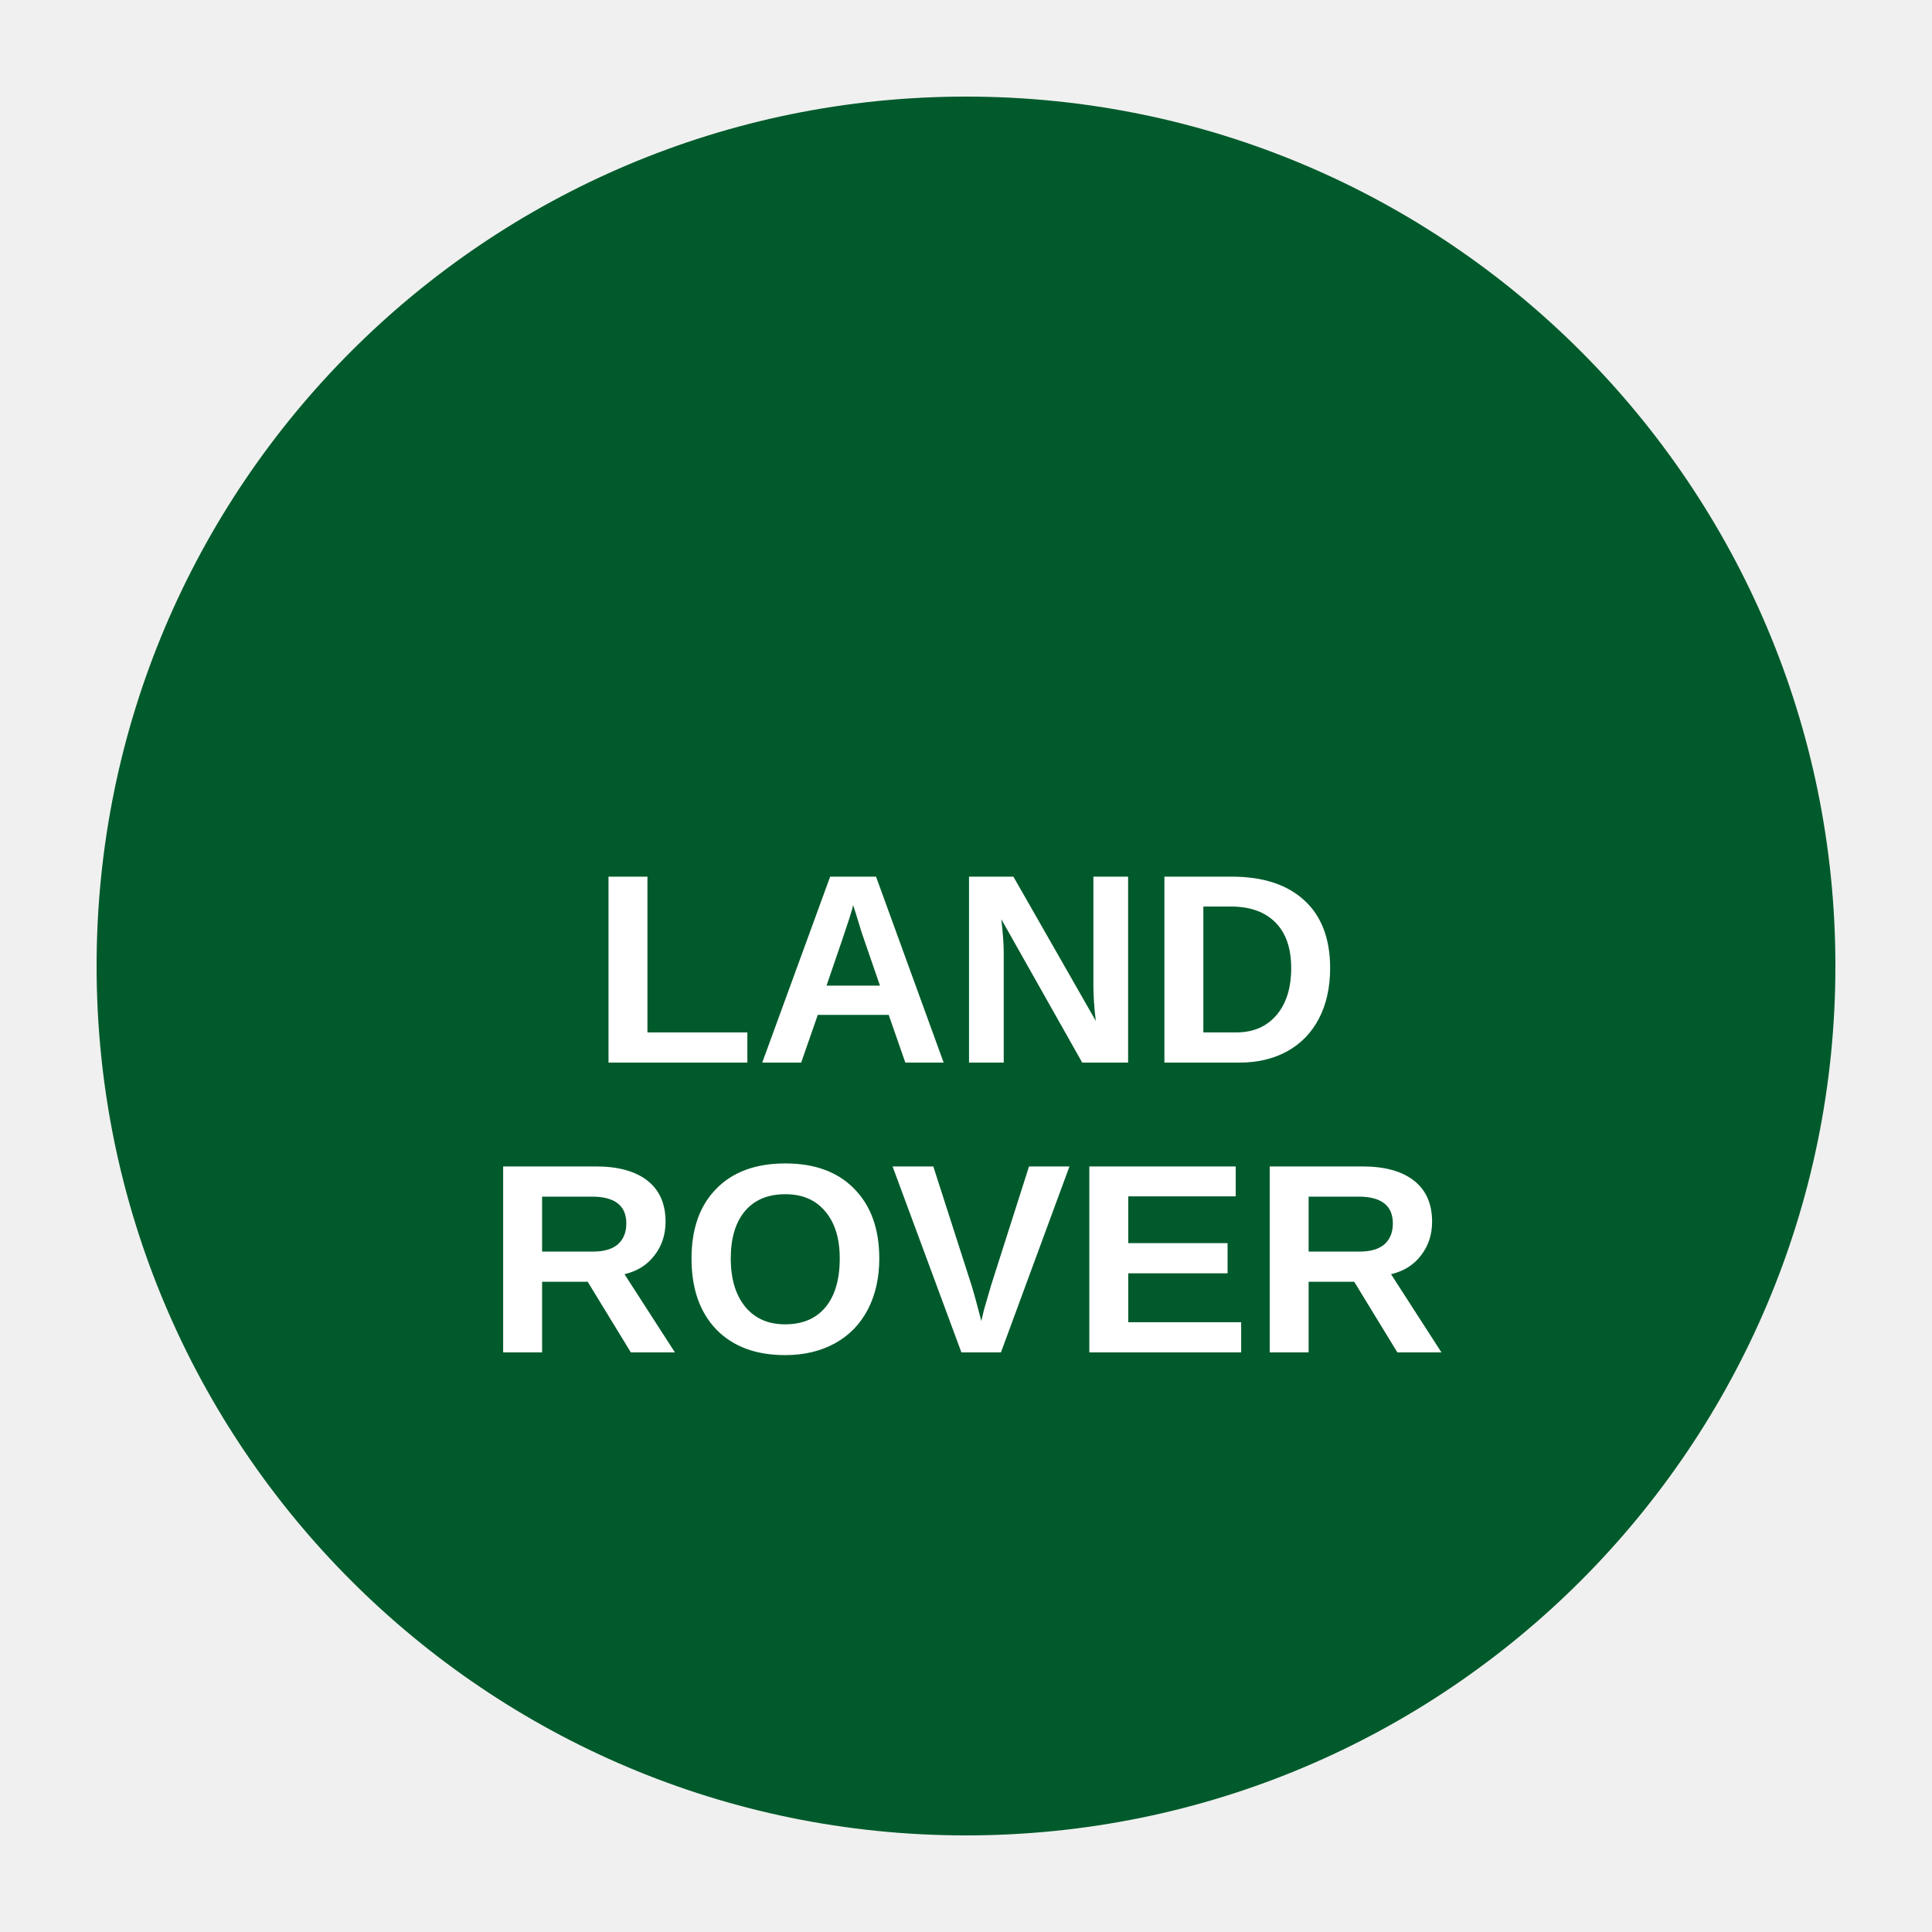
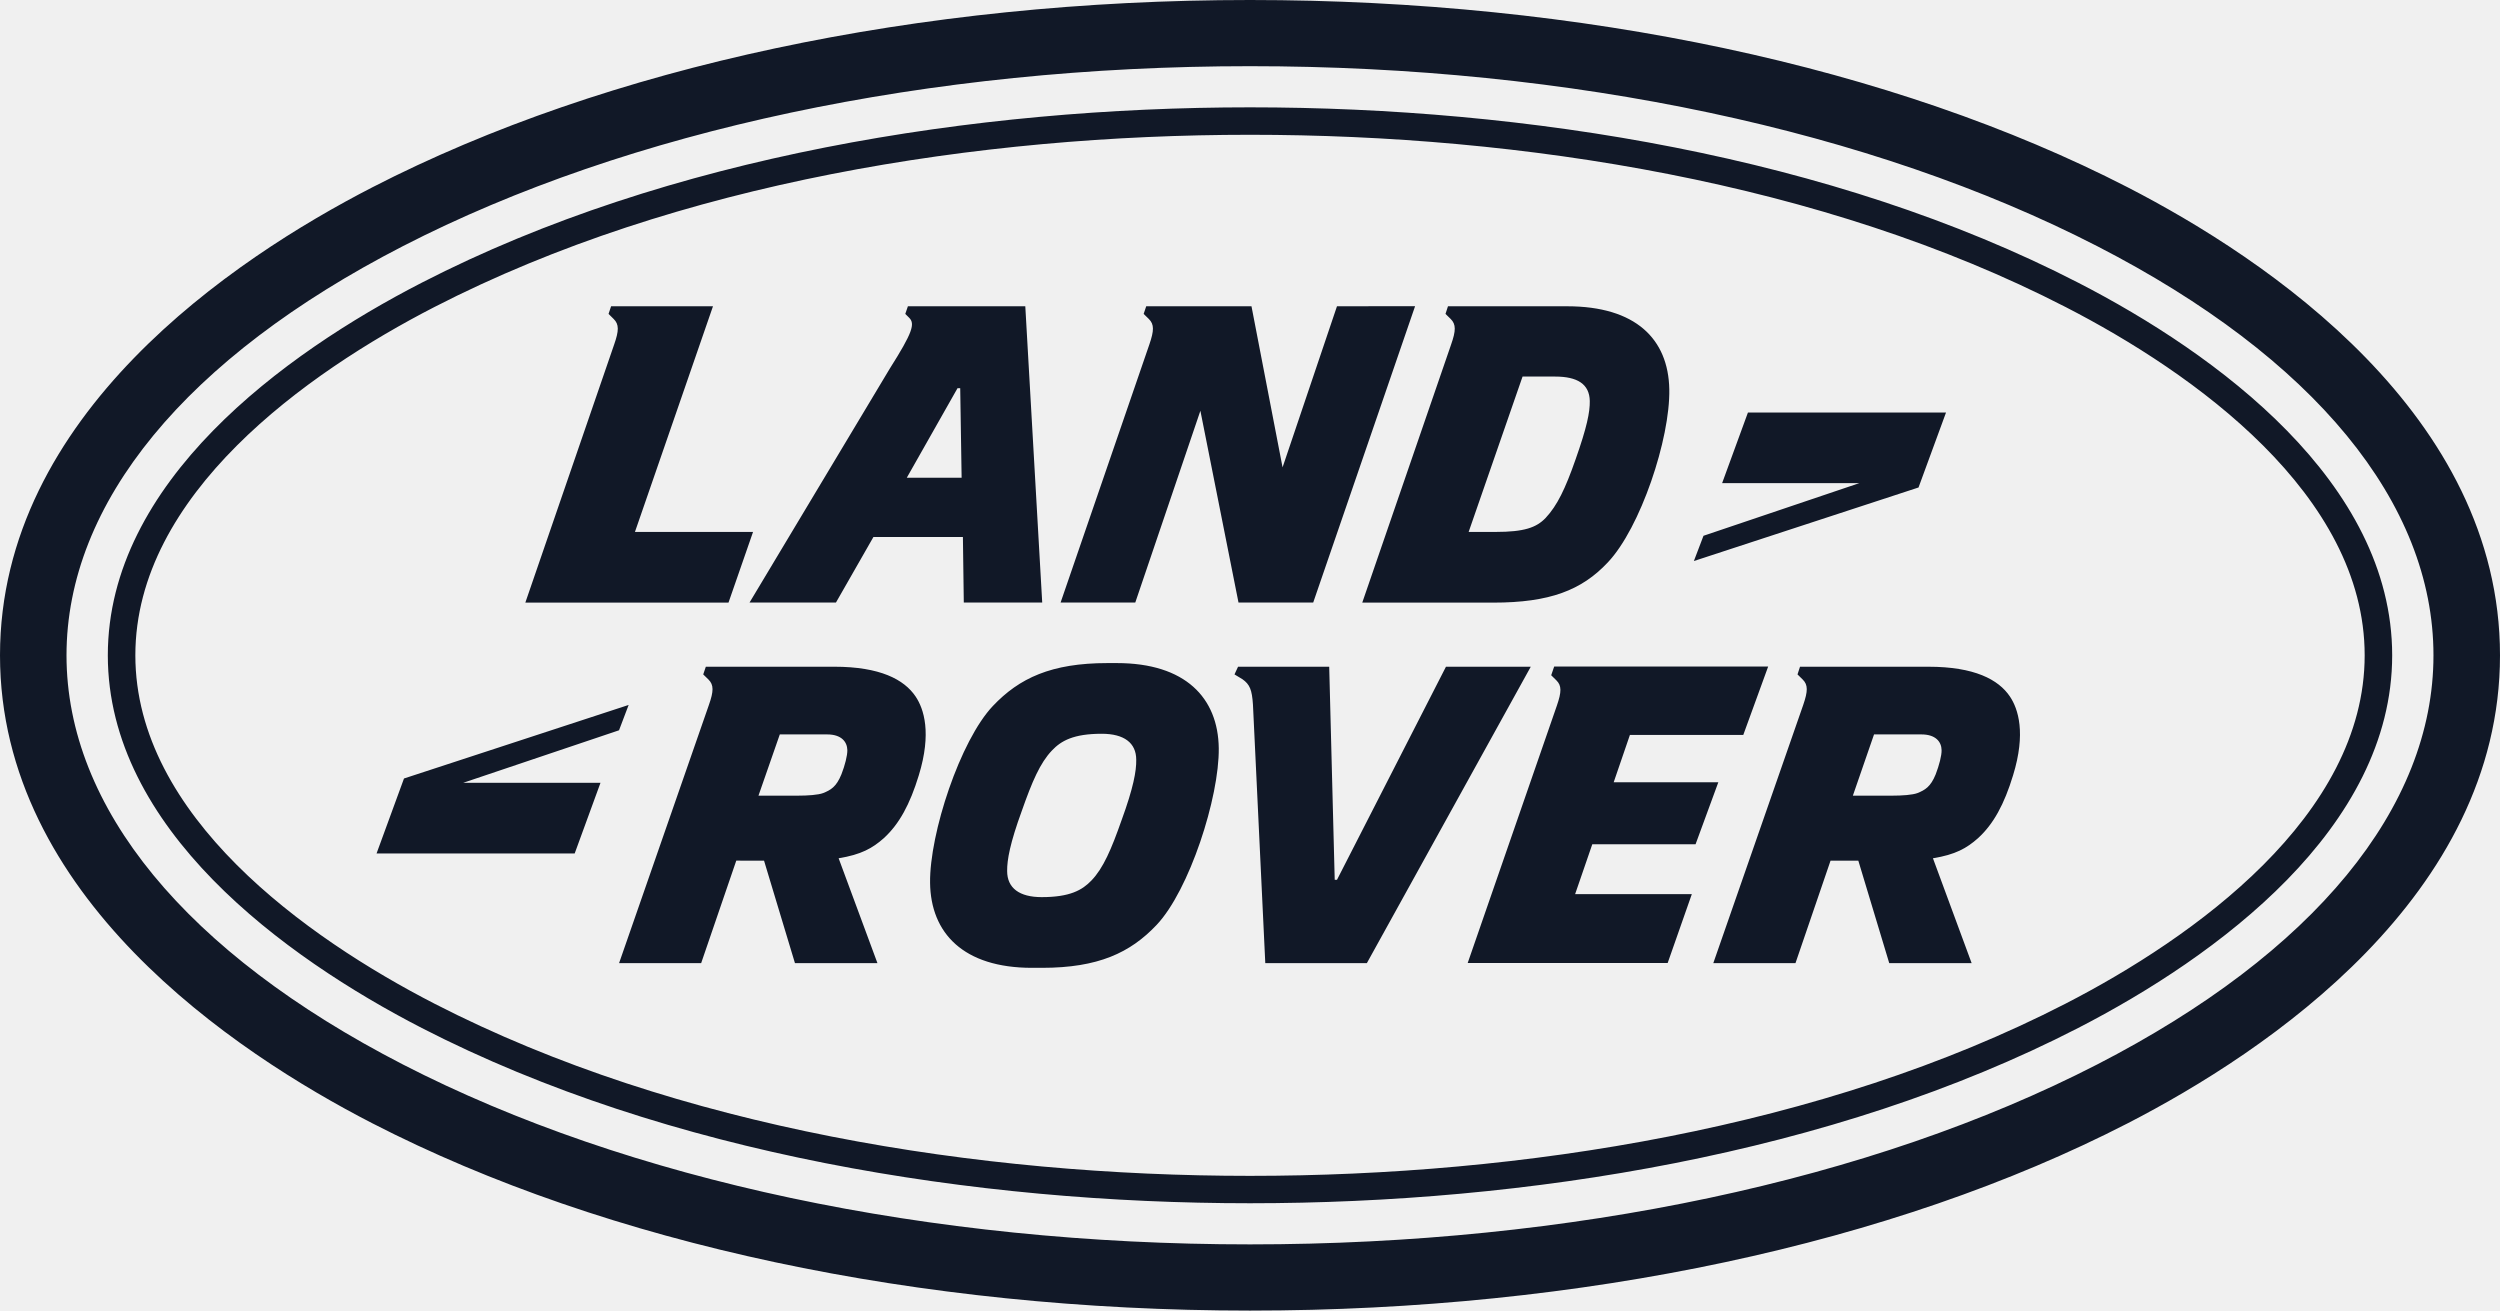
- <svg xmlns="http://www.w3.org/2000/svg" viewBox="0 0 100 100" fill="none">
-   <circle cx="50" cy="50" r="45" fill="#005A2B" />
-   <text x="50" y="55" font-family="Arial, sans-serif" font-size="14" font-weight="bold" fill="white" text-anchor="middle">LAND</text>
-   <text x="50" y="70" font-family="Arial, sans-serif" font-size="14" font-weight="bold" fill="white" text-anchor="middle">ROVER</text>
+ <svg xmlns="http://www.w3.org/2000/svg" width="227" height="119" viewBox="0 0 227 119">
+   <path d="m153.957 76.659 2.067-5.63h-9.501l1.472-4.295h10.294l2.26-6.211h-19.43l-.27.79.463.456c.502.485.48 1.06.048 2.312l-8.094 23.36h18.158l2.193-6.252H143.02l1.56-4.53h9.376zm-22.664-16.12L121.4 79.883h-.208l-.5-19.344h-8.277l-.323.698.712.429c.684.481.875.97.964 2.312l1.12 23.473h9.224l14.881-26.912h-7.699zm-74.212 3.47-20.399 6.678-2.49 6.805h17.99l2.342-6.412H42.052l14.156-4.77.873-2.301zm19.32 6.299c-.465 1.15-.979 1.426-1.647 1.698-.453.176-1.404.24-2.325.24h-3.56l1.937-5.561h4.302c1.288 0 1.814.666 1.831 1.427.008.484-.216 1.37-.537 2.196zm-.64-9.769H64.089l-.236.698.472.46c.499.49.48 1.067.043 2.312L56.213 87.45h7.453l3.188-9.305 2.521.003 2.806 9.302h7.49l-3.524-9.52c2.044-.33 3.073-.911 4.098-1.82 1.404-1.28 2.378-3.074 3.184-5.717 1.175-3.834.465-6.024-.292-7.15-1.039-1.547-3.231-2.705-7.376-2.705zm100 9.769c-.463 1.15-.982 1.426-1.642 1.698-.461.176-1.404.24-2.32.24h-3.559l1.922-5.561h4.309c1.28 0 1.814.666 1.825 1.427.013.484-.217 1.37-.535 2.196zm-.648-9.769h-11.672l-.227.698.468.46c.5.49.476 1.067.05 2.312l-8.164 23.442h7.462l3.183-9.302h2.523l2.806 9.302h7.482l-3.513-9.52c2.04-.33 3.064-.911 4.088-1.82 1.408-1.28 2.386-3.074 3.189-5.717 1.179-3.834.468-6.024-.287-7.15-1.039-1.547-3.234-2.705-7.388-2.705zm15.305 36.117c-20.476 10.533-47.79 16.334-76.92 16.334-29.123 0-56.432-5.8-76.911-16.334C16.895 86.523 6.039 73.326 6.039 59.504c0-13.834 10.856-27.03 30.548-37.156C57.066 11.818 84.375 6.01 113.499 6.01c29.13 0 56.443 5.809 76.92 16.338 19.697 10.125 30.54 23.322 30.54 37.156 0 13.821-10.843 27.019-30.54 37.152zm2.772-79.65C171.865 6.04 143.565 0 113.499 0 83.435 0 55.135 6.04 33.814 17.006 21.186 23.505 0 37.666 0 59.504c0 21.828 21.186 35.995 33.814 42.493C55.128 112.962 83.427 119 113.5 119c30.072 0 58.371-6.038 79.69-17.003C205.82 95.499 227 81.337 227 59.504c0-21.842-21.182-36-33.81-42.498zm-5.64 74.127c-22.033 11.33-49.435 15.635-74.051 15.635-24.615 0-52.012-4.305-74.049-15.635-11.662-6-27.16-17.061-27.16-31.63 0-14.58 15.496-25.63 27.16-31.628 22.037-11.329 49.432-15.637 74.049-15.637 24.616 0 52.018 4.3 74.05 15.637 11.67 5.998 27.163 17.046 27.163 31.629 0 14.573-15.496 25.628-27.163 31.629zm1.143-65.468c-22.37-11.513-50.221-15.919-75.194-15.919-24.974 0-52.82 4.41-75.196 15.919C25.738 32.125 9.79 43.785 9.79 59.504c0 15.707 15.95 27.371 28.513 33.84 22.377 11.501 50.229 15.911 75.196 15.911 24.973 0 52.824-4.403 75.194-15.912 12.57-6.468 28.517-18.132 28.517-33.84 0-15.718-15.943-27.377-28.517-33.838zm-86.854 48.808c-.928 2.644-1.656 4.347-2.73 5.47-.845.883-1.958 1.516-4.527 1.516-2.013 0-3.133-.818-3.133-2.369-.013-1.002.258-2.522 1.336-5.476.93-2.643 1.656-4.346 2.734-5.472.834-.88 1.954-1.516 4.522-1.516 2.012 0 3.131.818 3.129 2.363.019 1.012-.253 2.532-1.33 5.484zm-.431-14.265h-.857c-5.096 0-8.004 1.368-10.394 3.891-2.97 3.13-5.761 11.584-5.706 16.06.055 4.559 3.02 7.72 9.249 7.72h.91c5.108 0 8.018-1.368 10.406-3.892 2.97-3.134 5.702-11.586 5.648-16.055-.06-4.56-3.023-7.724-9.256-7.724zM47.7 54.718l18.448-.004 2.229-6.415H57.653l7.086-20.49h-9.251l-.232.694.463.458c.502.49.484 1.068.048 2.315L47.7 54.718zm48.603-.01h6.781l5.911-17.41 3.46 17.41h6.785l9.25-26.908-7.093.01-4.94 14.626-2.822-14.626h-9.558l-.233.693.468.458c.502.49.478 1.068.05 2.315l-8.059 23.431zm41.945-20.516h2.954c2.013 0 3.123.67 3.15 2.223.015 1-.253 2.368-1.298 5.321-.922 2.639-1.658 4.168-2.708 5.29-.839.881-1.957 1.273-4.525 1.273h-2.468l4.895-14.107zm-6.485-2.916-8.07 23.442h11.909c5.105 0 8.016-1.124 10.383-3.648 2.964-3.123 5.676-11.25 5.587-15.722-.087-4.565-3.048-7.538-9.274-7.538h-10.822l-.225.693.47.458c.497.49.478 1.068.042 2.315zm44.935 6.183h-17.986l-2.342 6.407h12.465l-14.158 4.783-.874 2.293 20.399-6.678 2.496-6.805zm-89.755-2.211h.245l.127 8.128h-4.977l4.605-8.128zM68.06 54.708h7.846l3.4-5.947h8.126l.08 5.946h7.121L93.097 27.81h-10.66l-.237.693.344.342c.562.547.33 1.336-1.745 4.614L68.06 54.707z" fill="#111827" fill-rule="evenodd" />
</svg>
